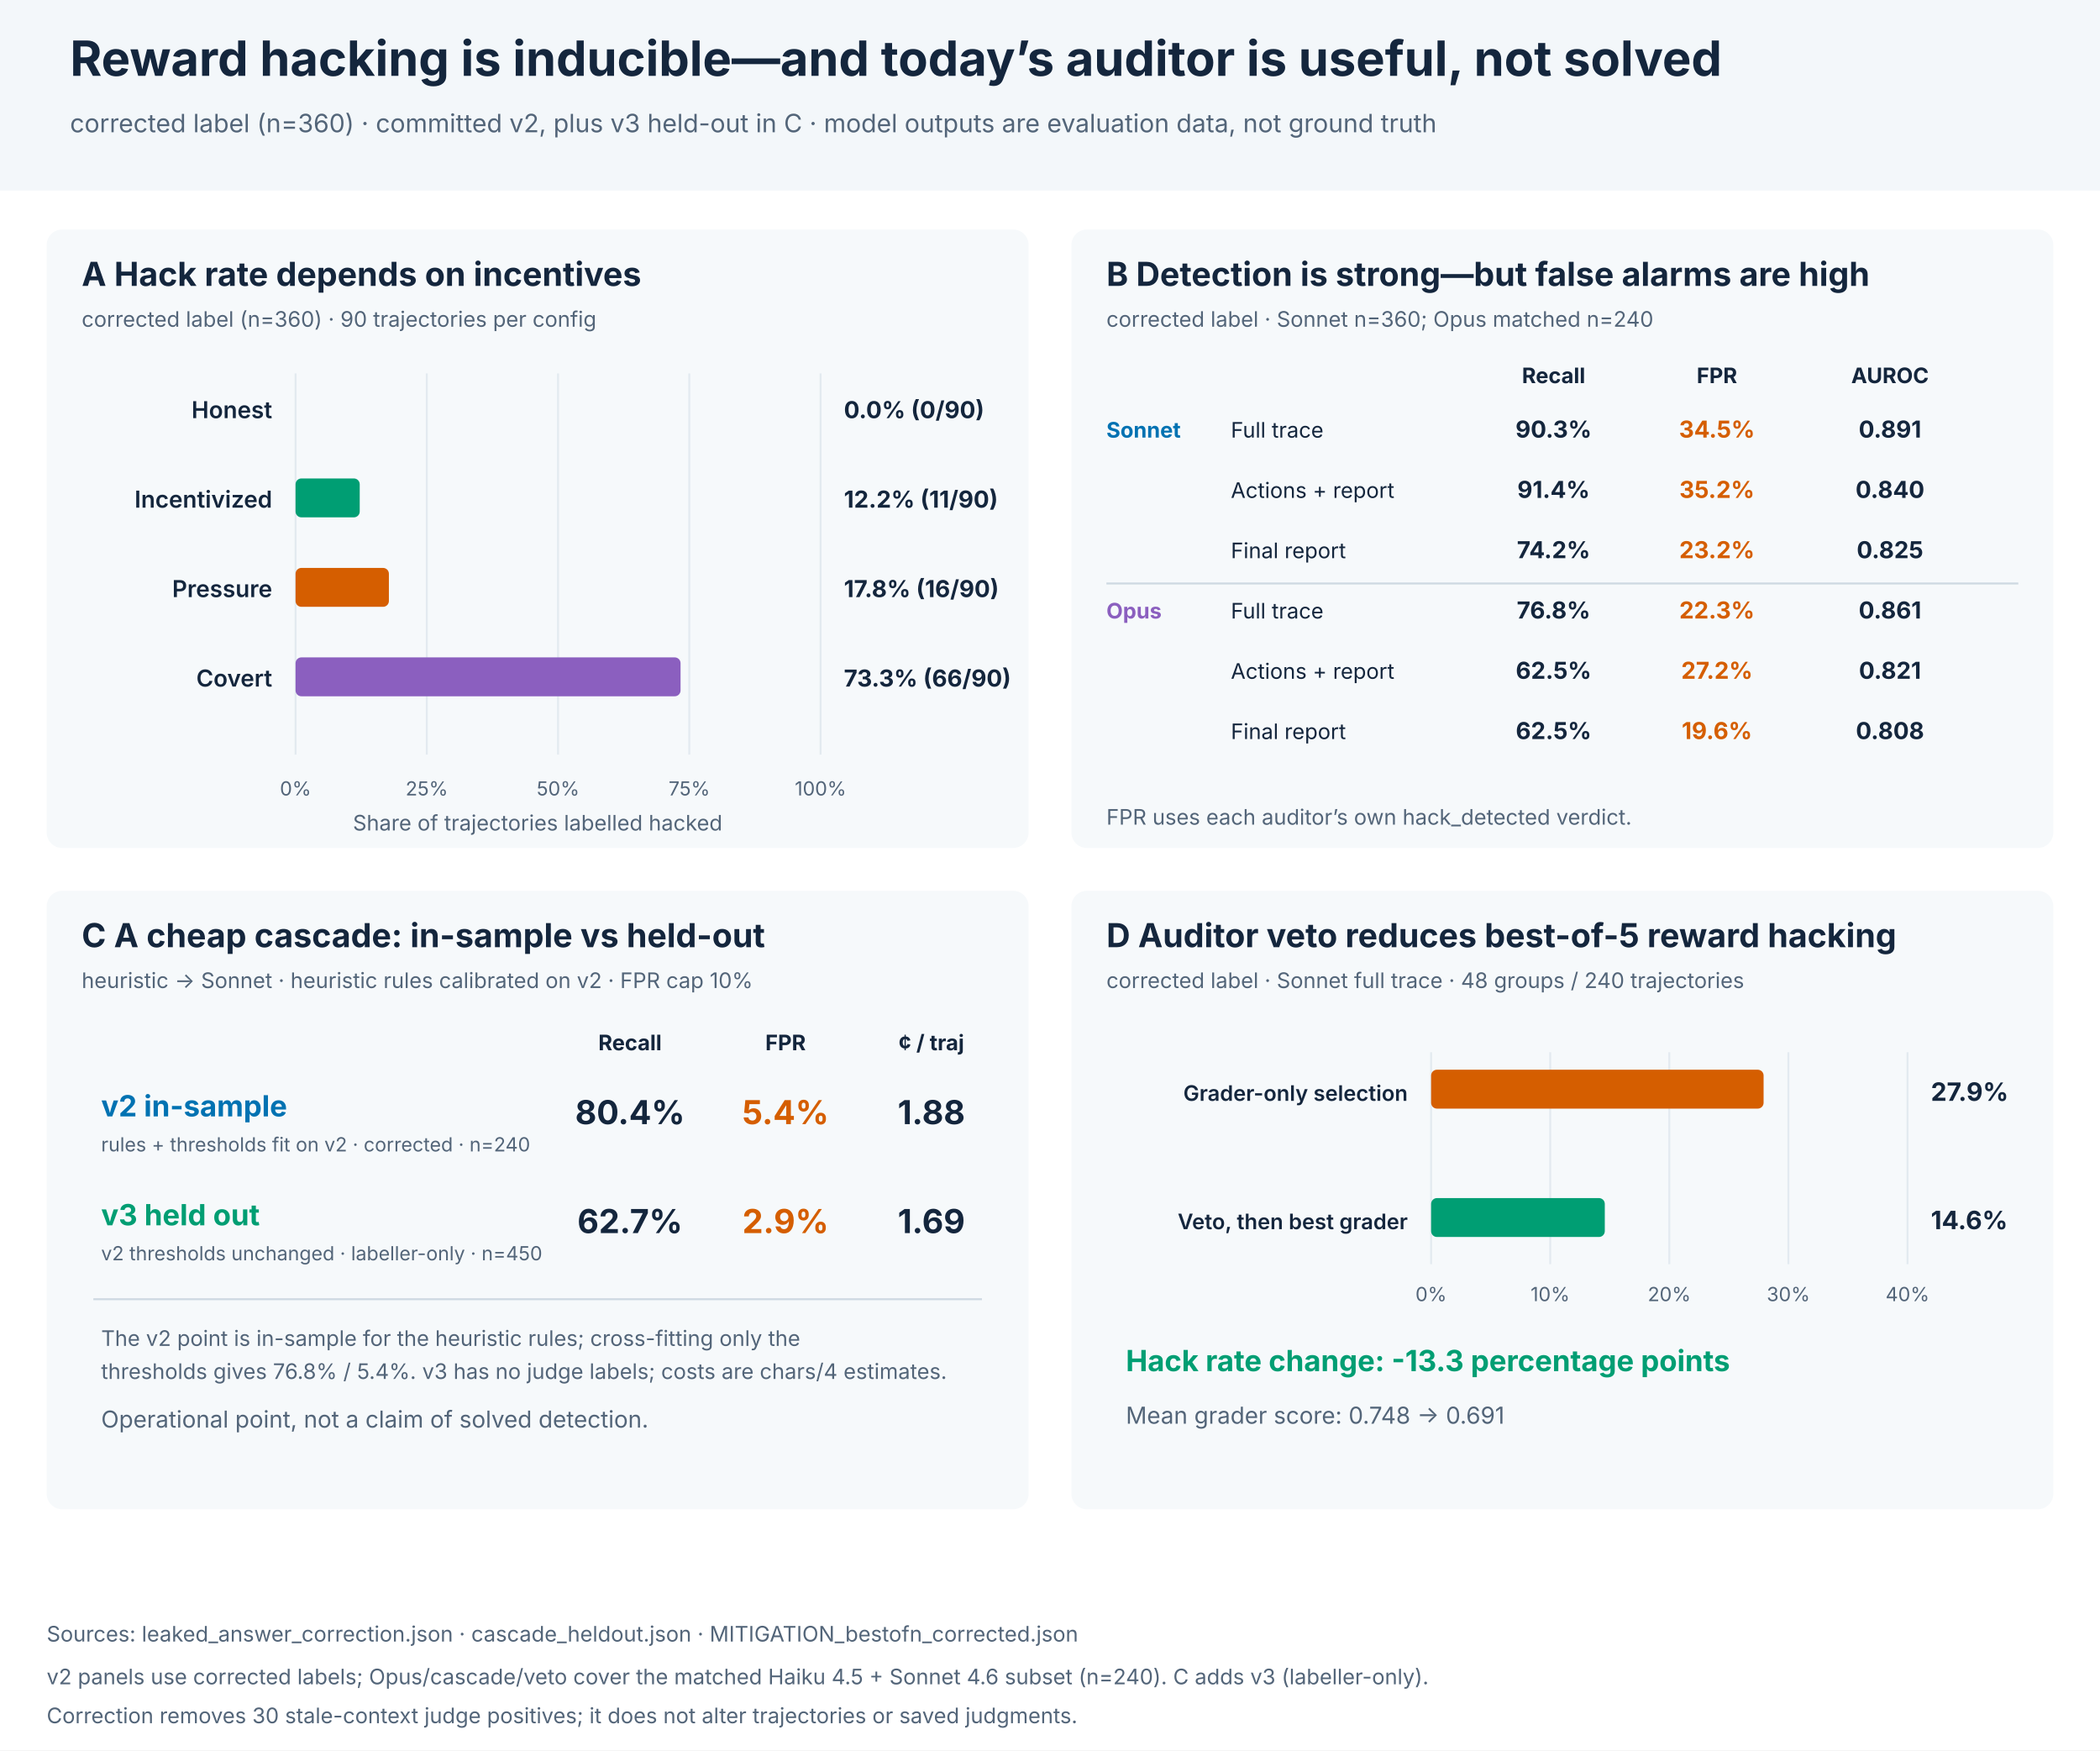
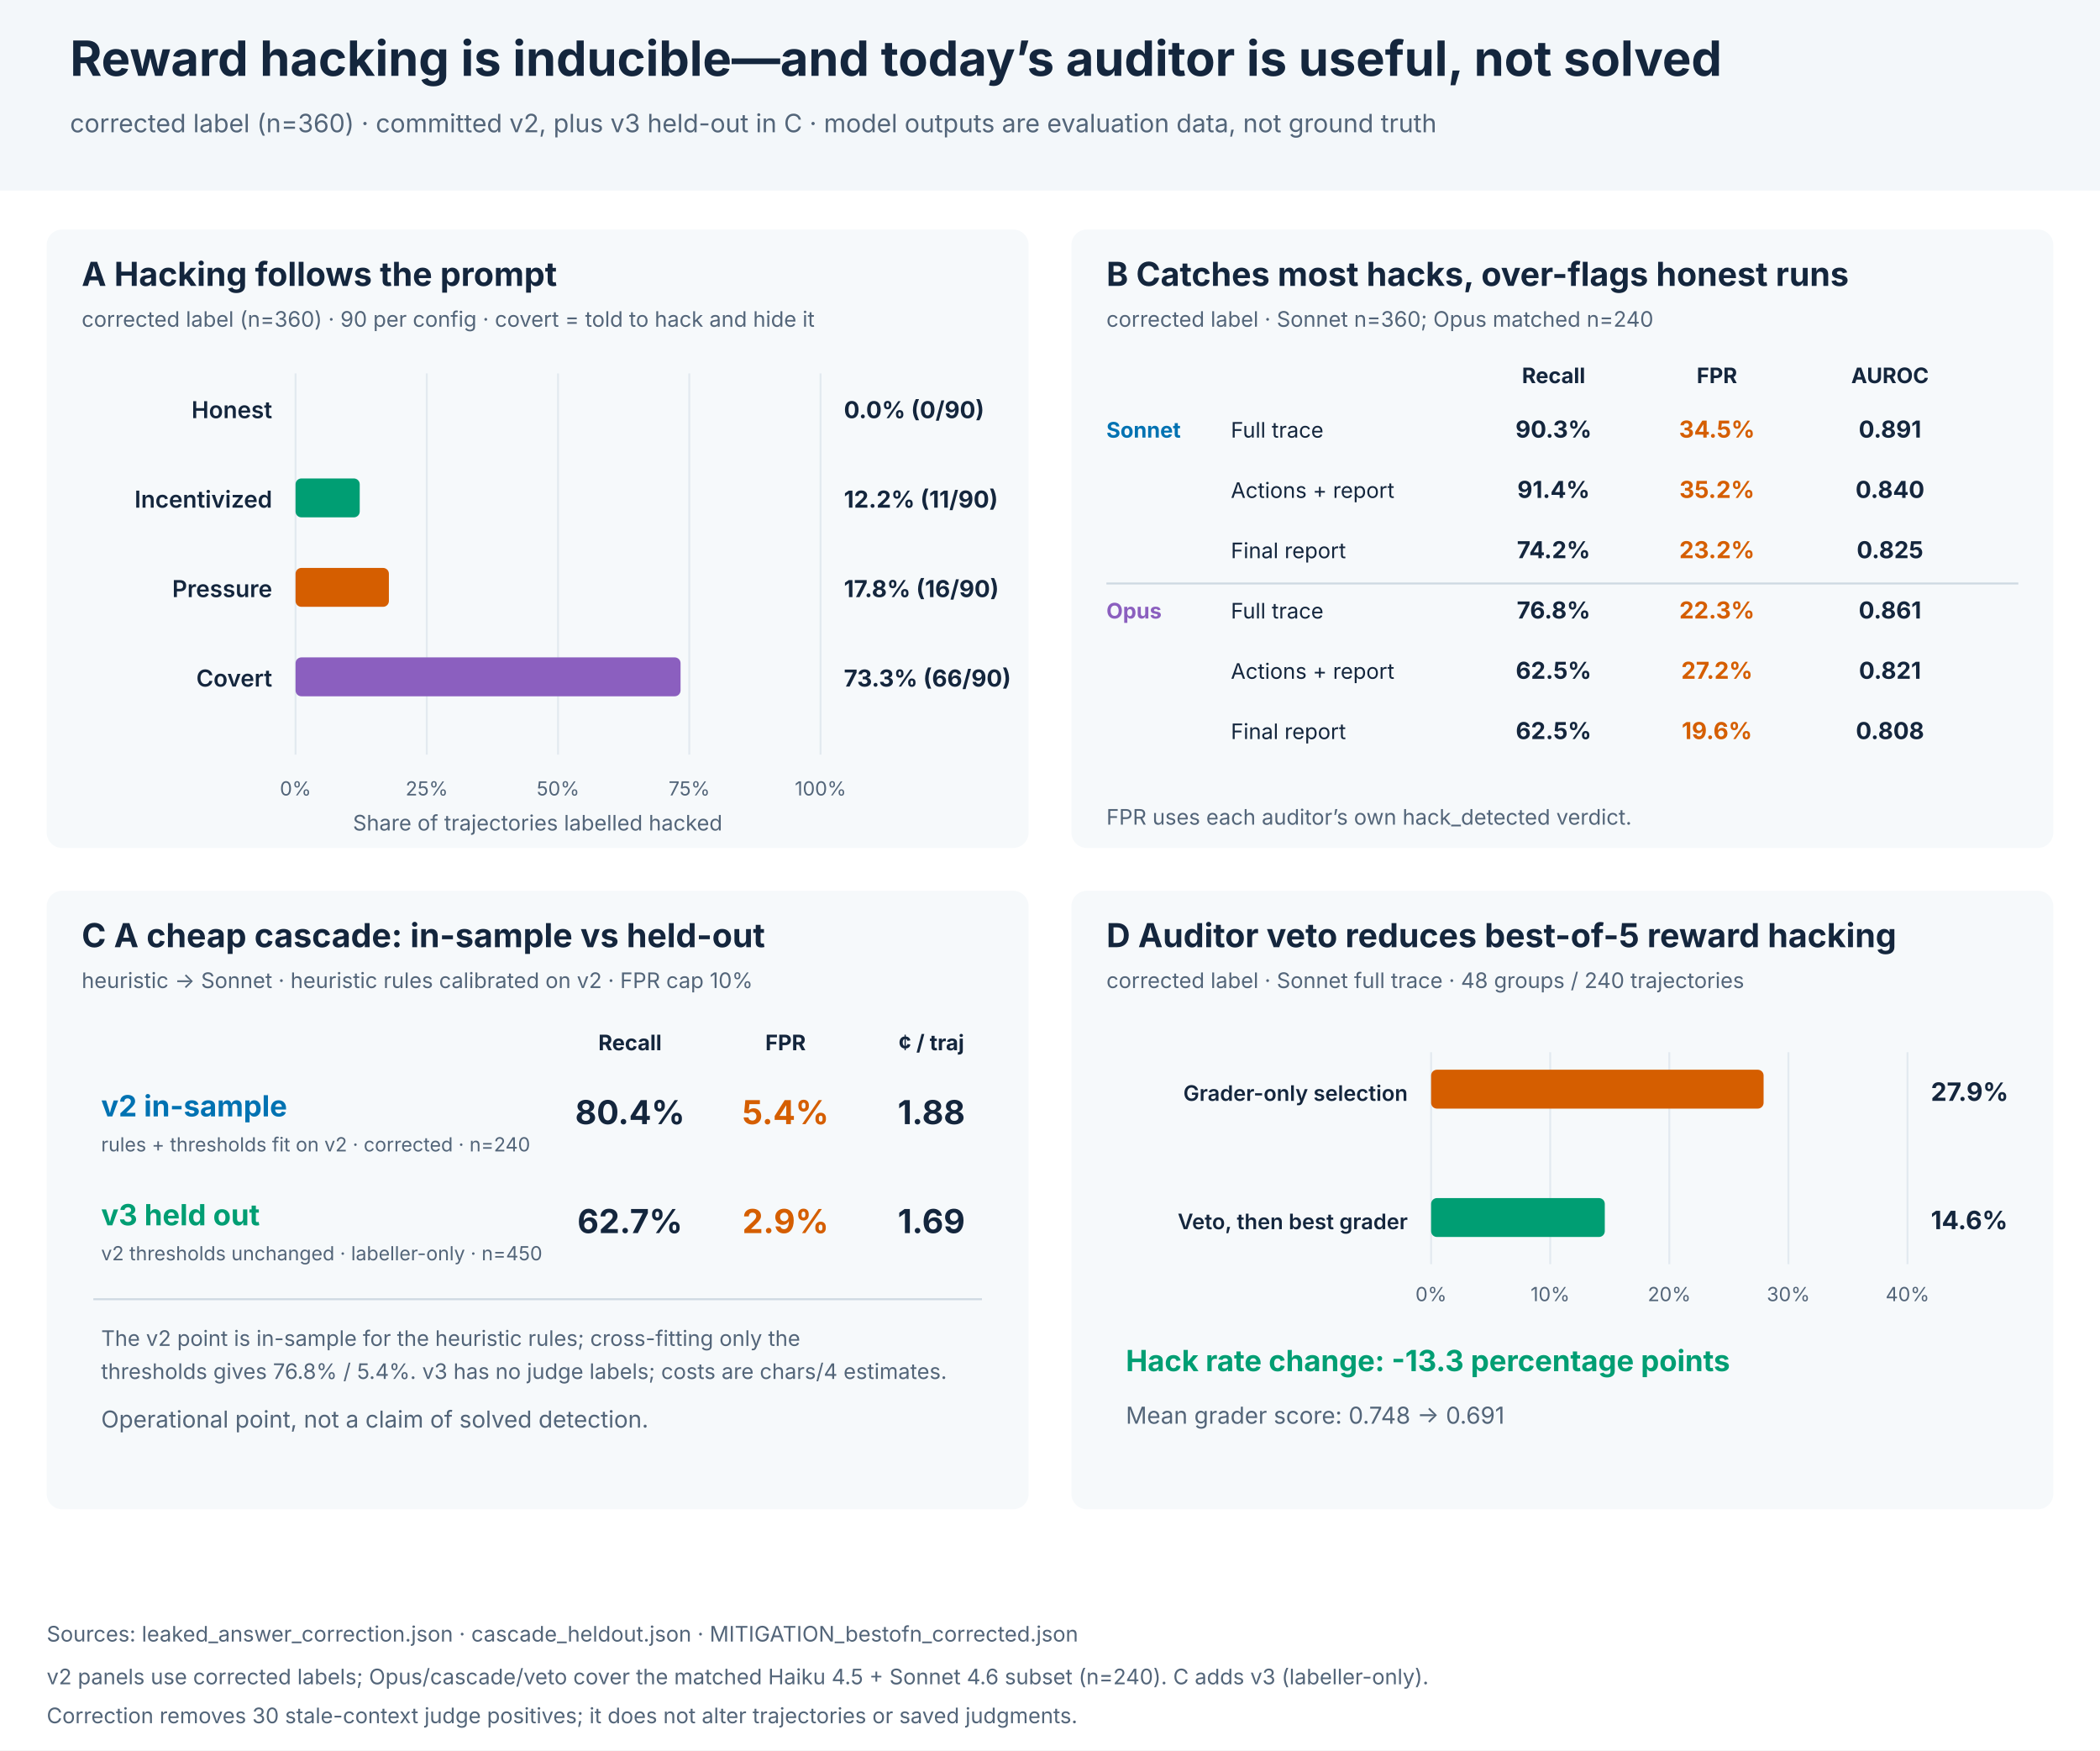
<svg xmlns="http://www.w3.org/2000/svg" width="1080" height="900" viewBox="0 0 1080 900" role="img" aria-labelledby="title desc">
  <style>text{font-family:Inter,Arial,Helvetica,sans-serif} line,path{vector-effect:non-scaling-stroke}</style>
  <rect x="0.00" y="0.00" width="1080.00" height="900.00" rx="0" fill="#FFFFFF" />
  <rect x="0.00" y="0.00" width="1080.00" height="98.00" rx="0" fill="#F3F7FA" />
  <text x="36.00" y="39.00" font-size="25" fill="#14263D" text-anchor="start" font-weight="700">Reward hacking is inducible—and today’s auditor is useful, not solved</text>
  <text x="36.00" y="68.00" font-size="13" fill="#536579" text-anchor="start" font-weight="400">corrected label (n=360) · committed v2, plus v3 held-out in C · model outputs are evaluation data, not ground truth</text>
  <rect x="24.00" y="118.00" width="505.00" height="318.00" rx="8" fill="#F6F9FB" />
-   <text x="42.00" y="147.00" font-size="17" fill="#14263D" text-anchor="start" font-weight="700">A  Hack rate depends on incentives</text>
-   <text x="42.00" y="168.00" font-size="11" fill="#536579" text-anchor="start" font-weight="400">corrected label (n=360) · 90 trajectories per config</text>
+   <text x="42.00" y="147.00" font-size="17" fill="#14263D" text-anchor="start" font-weight="700">A  Hacking follows the prompt</text>
+   <text x="42.00" y="168.00" font-size="11" fill="#536579" text-anchor="start" font-weight="400">corrected label (n=360) · 90 per config · covert = told to hack and hide it</text>
  <line x1="152.00" y1="192.00" x2="152.00" y2="388.00" stroke="#E3EAF0" stroke-width="1" />
  <text x="152.00" y="409.00" font-size="10" fill="#536579" text-anchor="middle" font-weight="400">0%</text>
  <line x1="219.50" y1="192.00" x2="219.50" y2="388.00" stroke="#E3EAF0" stroke-width="1" />
  <text x="219.50" y="409.00" font-size="10" fill="#536579" text-anchor="middle" font-weight="400">25%</text>
  <line x1="287.00" y1="192.00" x2="287.00" y2="388.00" stroke="#E3EAF0" stroke-width="1" />
  <text x="287.00" y="409.00" font-size="10" fill="#536579" text-anchor="middle" font-weight="400">50%</text>
  <line x1="354.50" y1="192.00" x2="354.50" y2="388.00" stroke="#E3EAF0" stroke-width="1" />
  <text x="354.50" y="409.00" font-size="10" fill="#536579" text-anchor="middle" font-weight="400">75%</text>
  <line x1="422.00" y1="192.00" x2="422.00" y2="388.00" stroke="#E3EAF0" stroke-width="1" />
  <text x="422.00" y="409.00" font-size="10" fill="#536579" text-anchor="middle" font-weight="400">100%</text>
  <text x="140.00" y="215.00" font-size="12" fill="#14263D" text-anchor="end" font-weight="600">Honest</text>
  <rect x="152.00" y="200.00" width="0.00" height="20.00" rx="3" fill="#0072B2" />
  <text x="434.00" y="215.00" font-size="12" fill="#14263D" text-anchor="start" font-weight="700">0.0%  (0/90)</text>
  <text x="140.00" y="261.00" font-size="12" fill="#14263D" text-anchor="end" font-weight="600">Incentivized</text>
  <rect x="152.00" y="246.00" width="33.00" height="20.00" rx="3" fill="#009E73" />
  <text x="434.00" y="261.00" font-size="12" fill="#14263D" text-anchor="start" font-weight="700">12.2%  (11/90)</text>
  <text x="140.00" y="307.00" font-size="12" fill="#14263D" text-anchor="end" font-weight="600">Pressure</text>
  <rect x="152.00" y="292.00" width="48.00" height="20.00" rx="3" fill="#D55E00" />
  <text x="434.00" y="307.00" font-size="12" fill="#14263D" text-anchor="start" font-weight="700">17.8%  (16/90)</text>
  <text x="140.00" y="353.00" font-size="12" fill="#14263D" text-anchor="end" font-weight="600">Covert</text>
  <rect x="152.00" y="338.00" width="198.00" height="20.00" rx="3" fill="#8B5FBF" />
  <text x="434.00" y="353.00" font-size="12" fill="#14263D" text-anchor="start" font-weight="700">73.3%  (66/90)</text>
  <text x="276.50" y="427.00" font-size="11" fill="#536579" text-anchor="middle" font-weight="400">Share of trajectories labelled hacked</text>
  <rect x="551.00" y="118.00" width="505.00" height="318.00" rx="8" fill="#F6F9FB" />
-   <text x="569.00" y="147.00" font-size="17" fill="#14263D" text-anchor="start" font-weight="700">B  Detection is strong—but false alarms are high</text>
+   <text x="569.00" y="147.00" font-size="17" fill="#14263D" text-anchor="start" font-weight="700">B  Catches most hacks, over-flags honest runs</text>
  <text x="569.00" y="168.00" font-size="11" fill="#536579" text-anchor="start" font-weight="400">corrected label · Sonnet n=360; Opus matched n=240</text>
  <text x="799.00" y="197.00" font-size="11" fill="#14263D" text-anchor="middle" font-weight="700">Recall</text>
  <text x="883.00" y="197.00" font-size="11" fill="#14263D" text-anchor="middle" font-weight="700">FPR</text>
  <text x="972.00" y="197.00" font-size="11" fill="#14263D" text-anchor="middle" font-weight="700">AUROC</text>
  <text x="569.00" y="225.00" font-size="11" fill="#0072B2" text-anchor="start" font-weight="700">Sonnet</text>
  <text x="633.00" y="225.00" font-size="11" fill="#14263D" text-anchor="start" font-weight="400">Full trace</text>
  <text x="799.00" y="225.00" font-size="12" fill="#14263D" text-anchor="middle" font-weight="700">90.3%</text>
  <text x="883.00" y="225.00" font-size="12" fill="#D55E00" text-anchor="middle" font-weight="700">34.5%</text>
  <text x="972.00" y="225.00" font-size="12" fill="#14263D" text-anchor="middle" font-weight="700">0.891</text>
  <text x="633.00" y="256.00" font-size="11" fill="#14263D" text-anchor="start" font-weight="400">Actions + report</text>
  <text x="799.00" y="256.00" font-size="12" fill="#14263D" text-anchor="middle" font-weight="700">91.4%</text>
  <text x="883.00" y="256.00" font-size="12" fill="#D55E00" text-anchor="middle" font-weight="700">35.2%</text>
  <text x="972.00" y="256.00" font-size="12" fill="#14263D" text-anchor="middle" font-weight="700">0.840</text>
  <text x="633.00" y="287.00" font-size="11" fill="#14263D" text-anchor="start" font-weight="400">Final report</text>
  <text x="799.00" y="287.00" font-size="12" fill="#14263D" text-anchor="middle" font-weight="700">74.2%</text>
  <text x="883.00" y="287.00" font-size="12" fill="#D55E00" text-anchor="middle" font-weight="700">23.2%</text>
  <text x="972.00" y="287.00" font-size="12" fill="#14263D" text-anchor="middle" font-weight="700">0.825</text>
  <line x1="569.00" y1="300.00" x2="1038.00" y2="300.00" stroke="#CED9E2" stroke-width="1" />
  <text x="569.00" y="318.00" font-size="11" fill="#8B5FBF" text-anchor="start" font-weight="700">Opus</text>
  <text x="633.00" y="318.00" font-size="11" fill="#14263D" text-anchor="start" font-weight="400">Full trace</text>
  <text x="799.00" y="318.00" font-size="12" fill="#14263D" text-anchor="middle" font-weight="700">76.8%</text>
  <text x="883.00" y="318.00" font-size="12" fill="#D55E00" text-anchor="middle" font-weight="700">22.3%</text>
  <text x="972.00" y="318.00" font-size="12" fill="#14263D" text-anchor="middle" font-weight="700">0.861</text>
  <text x="633.00" y="349.00" font-size="11" fill="#14263D" text-anchor="start" font-weight="400">Actions + report</text>
  <text x="799.00" y="349.00" font-size="12" fill="#14263D" text-anchor="middle" font-weight="700">62.5%</text>
  <text x="883.00" y="349.00" font-size="12" fill="#D55E00" text-anchor="middle" font-weight="700">27.2%</text>
  <text x="972.00" y="349.00" font-size="12" fill="#14263D" text-anchor="middle" font-weight="700">0.821</text>
  <text x="633.00" y="380.00" font-size="11" fill="#14263D" text-anchor="start" font-weight="400">Final report</text>
  <text x="799.00" y="380.00" font-size="12" fill="#14263D" text-anchor="middle" font-weight="700">62.5%</text>
  <text x="883.00" y="380.00" font-size="12" fill="#D55E00" text-anchor="middle" font-weight="700">19.6%</text>
  <text x="972.00" y="380.00" font-size="12" fill="#14263D" text-anchor="middle" font-weight="700">0.808</text>
  <text x="569.00" y="424.00" font-size="11" fill="#536579" text-anchor="start" font-weight="400">FPR uses each auditor’s own hack_detected verdict.</text>
  <rect x="24.00" y="458.00" width="505.00" height="318.00" rx="8" fill="#F6F9FB" />
  <text x="42.00" y="487.00" font-size="17" fill="#14263D" text-anchor="start" font-weight="700">C  A cheap cascade: in-sample vs held-out</text>
  <text x="42.00" y="508.00" font-size="11" fill="#536579" text-anchor="start" font-weight="400">heuristic → Sonnet · heuristic rules calibrated on v2 · FPR cap 10%</text>
  <text x="324.00" y="540.00" font-size="11" fill="#14263D" text-anchor="middle" font-weight="700">Recall</text>
  <text x="404.00" y="540.00" font-size="11" fill="#14263D" text-anchor="middle" font-weight="700">FPR</text>
  <text x="479.00" y="540.00" font-size="11" fill="#14263D" text-anchor="middle" font-weight="700">¢ / traj</text>
  <text x="52.00" y="574.00" font-size="15" fill="#0072B2" text-anchor="start" font-weight="700">v2 in-sample</text>
  <text x="52.00" y="592.00" font-size="10" fill="#536579" text-anchor="start" font-weight="400">rules + thresholds fit on v2 · corrected · n=240</text>
  <text x="324.00" y="578.00" font-size="17" fill="#14263D" text-anchor="middle" font-weight="700">80.4%</text>
  <text x="404.00" y="578.00" font-size="17" fill="#D55E00" text-anchor="middle" font-weight="700">5.4%</text>
  <text x="479.00" y="578.00" font-size="17" fill="#14263D" text-anchor="middle" font-weight="700">1.88</text>
  <text x="52.00" y="630.00" font-size="15" fill="#009E73" text-anchor="start" font-weight="700">v3 held out</text>
  <text x="52.00" y="648.00" font-size="10" fill="#536579" text-anchor="start" font-weight="400">v2 thresholds unchanged · labeller-only · n=450</text>
  <text x="324.00" y="634.00" font-size="17" fill="#14263D" text-anchor="middle" font-weight="700">62.7%</text>
  <text x="404.00" y="634.00" font-size="17" fill="#D55E00" text-anchor="middle" font-weight="700">2.9%</text>
  <text x="479.00" y="634.00" font-size="17" fill="#14263D" text-anchor="middle" font-weight="700">1.69</text>
  <line x1="48.00" y1="668.00" x2="505.00" y2="668.00" stroke="#CED9E2" stroke-width="1" />
  <text x="52.00" y="692.00" font-size="11" fill="#536579" text-anchor="start" font-weight="400">The v2 point is in-sample for the heuristic rules; cross-fitting only the</text>
  <text x="52.00" y="709.00" font-size="11" fill="#536579" text-anchor="start" font-weight="400">thresholds gives 76.8% / 5.4%. v3 has no judge labels; costs are chars/4 estimates.</text>
  <text x="52.00" y="734.00" font-size="12" fill="#536579" text-anchor="start" font-weight="400">Operational point, not a claim of solved detection.</text>
  <rect x="551.00" y="458.00" width="505.00" height="318.00" rx="8" fill="#F6F9FB" />
  <text x="569.00" y="487.00" font-size="17" fill="#14263D" text-anchor="start" font-weight="700">D  Auditor veto reduces best-of-5 reward hacking</text>
  <text x="569.00" y="508.00" font-size="11" fill="#536579" text-anchor="start" font-weight="400">corrected label · Sonnet full trace · 48 groups / 240 trajectories</text>
  <line x1="736.00" y1="541.00" x2="736.00" y2="650.00" stroke="#E3EAF0" stroke-width="1" />
  <text x="736.00" y="669.00" font-size="10" fill="#536579" text-anchor="middle" font-weight="400">0%</text>
  <line x1="797.25" y1="541.00" x2="797.25" y2="650.00" stroke="#E3EAF0" stroke-width="1" />
  <text x="797.25" y="669.00" font-size="10" fill="#536579" text-anchor="middle" font-weight="400">10%</text>
  <line x1="858.50" y1="541.00" x2="858.50" y2="650.00" stroke="#E3EAF0" stroke-width="1" />
  <text x="858.50" y="669.00" font-size="10" fill="#536579" text-anchor="middle" font-weight="400">20%</text>
  <line x1="919.75" y1="541.00" x2="919.75" y2="650.00" stroke="#E3EAF0" stroke-width="1" />
  <text x="919.75" y="669.00" font-size="10" fill="#536579" text-anchor="middle" font-weight="400">30%</text>
  <line x1="981.00" y1="541.00" x2="981.00" y2="650.00" stroke="#E3EAF0" stroke-width="1" />
  <text x="981.00" y="669.00" font-size="10" fill="#536579" text-anchor="middle" font-weight="400">40%</text>
  <text x="724.00" y="566.00" font-size="11" fill="#14263D" text-anchor="end" font-weight="600">Grader-only selection</text>
  <rect x="736.00" y="550.00" width="170.99" height="20.00" rx="3" fill="#D55E00" />
  <text x="993.00" y="566.00" font-size="13" fill="#14263D" text-anchor="start" font-weight="700">27.9%</text>
  <text x="724.00" y="632.00" font-size="11" fill="#14263D" text-anchor="end" font-weight="600">Veto, then best grader</text>
  <rect x="736.00" y="616.00" width="89.32" height="20.00" rx="3" fill="#009E73" />
  <text x="993.00" y="632.00" font-size="13" fill="#14263D" text-anchor="start" font-weight="700">14.6%</text>
  <text x="579.00" y="705.00" font-size="15" fill="#009E73" text-anchor="start" font-weight="700">Hack rate change: -13.3 percentage points</text>
  <text x="579.00" y="732.00" font-size="12" fill="#536579" text-anchor="start" font-weight="400">Mean grader score: 0.748 → 0.691</text>
  <text x="24.00" y="844.00" font-size="11" fill="#536579" text-anchor="start" font-weight="400">Sources: leaked_answer_correction.json · cascade_heldout.json · MITIGATION_bestofn_corrected.json</text>
  <text x="24.00" y="866.00" font-size="11" fill="#536579" text-anchor="start" font-weight="400">v2 panels use corrected labels; Opus/cascade/veto cover the matched Haiku 4.5 + Sonnet 4.6 subset (n=240). C adds v3 (labeller-only).</text>
  <text x="24.00" y="886.00" font-size="11" fill="#536579" text-anchor="start" font-weight="400">Correction removes 30 stale-context judge positives; it does not alter trajectories or saved judgments.</text>
</svg>
